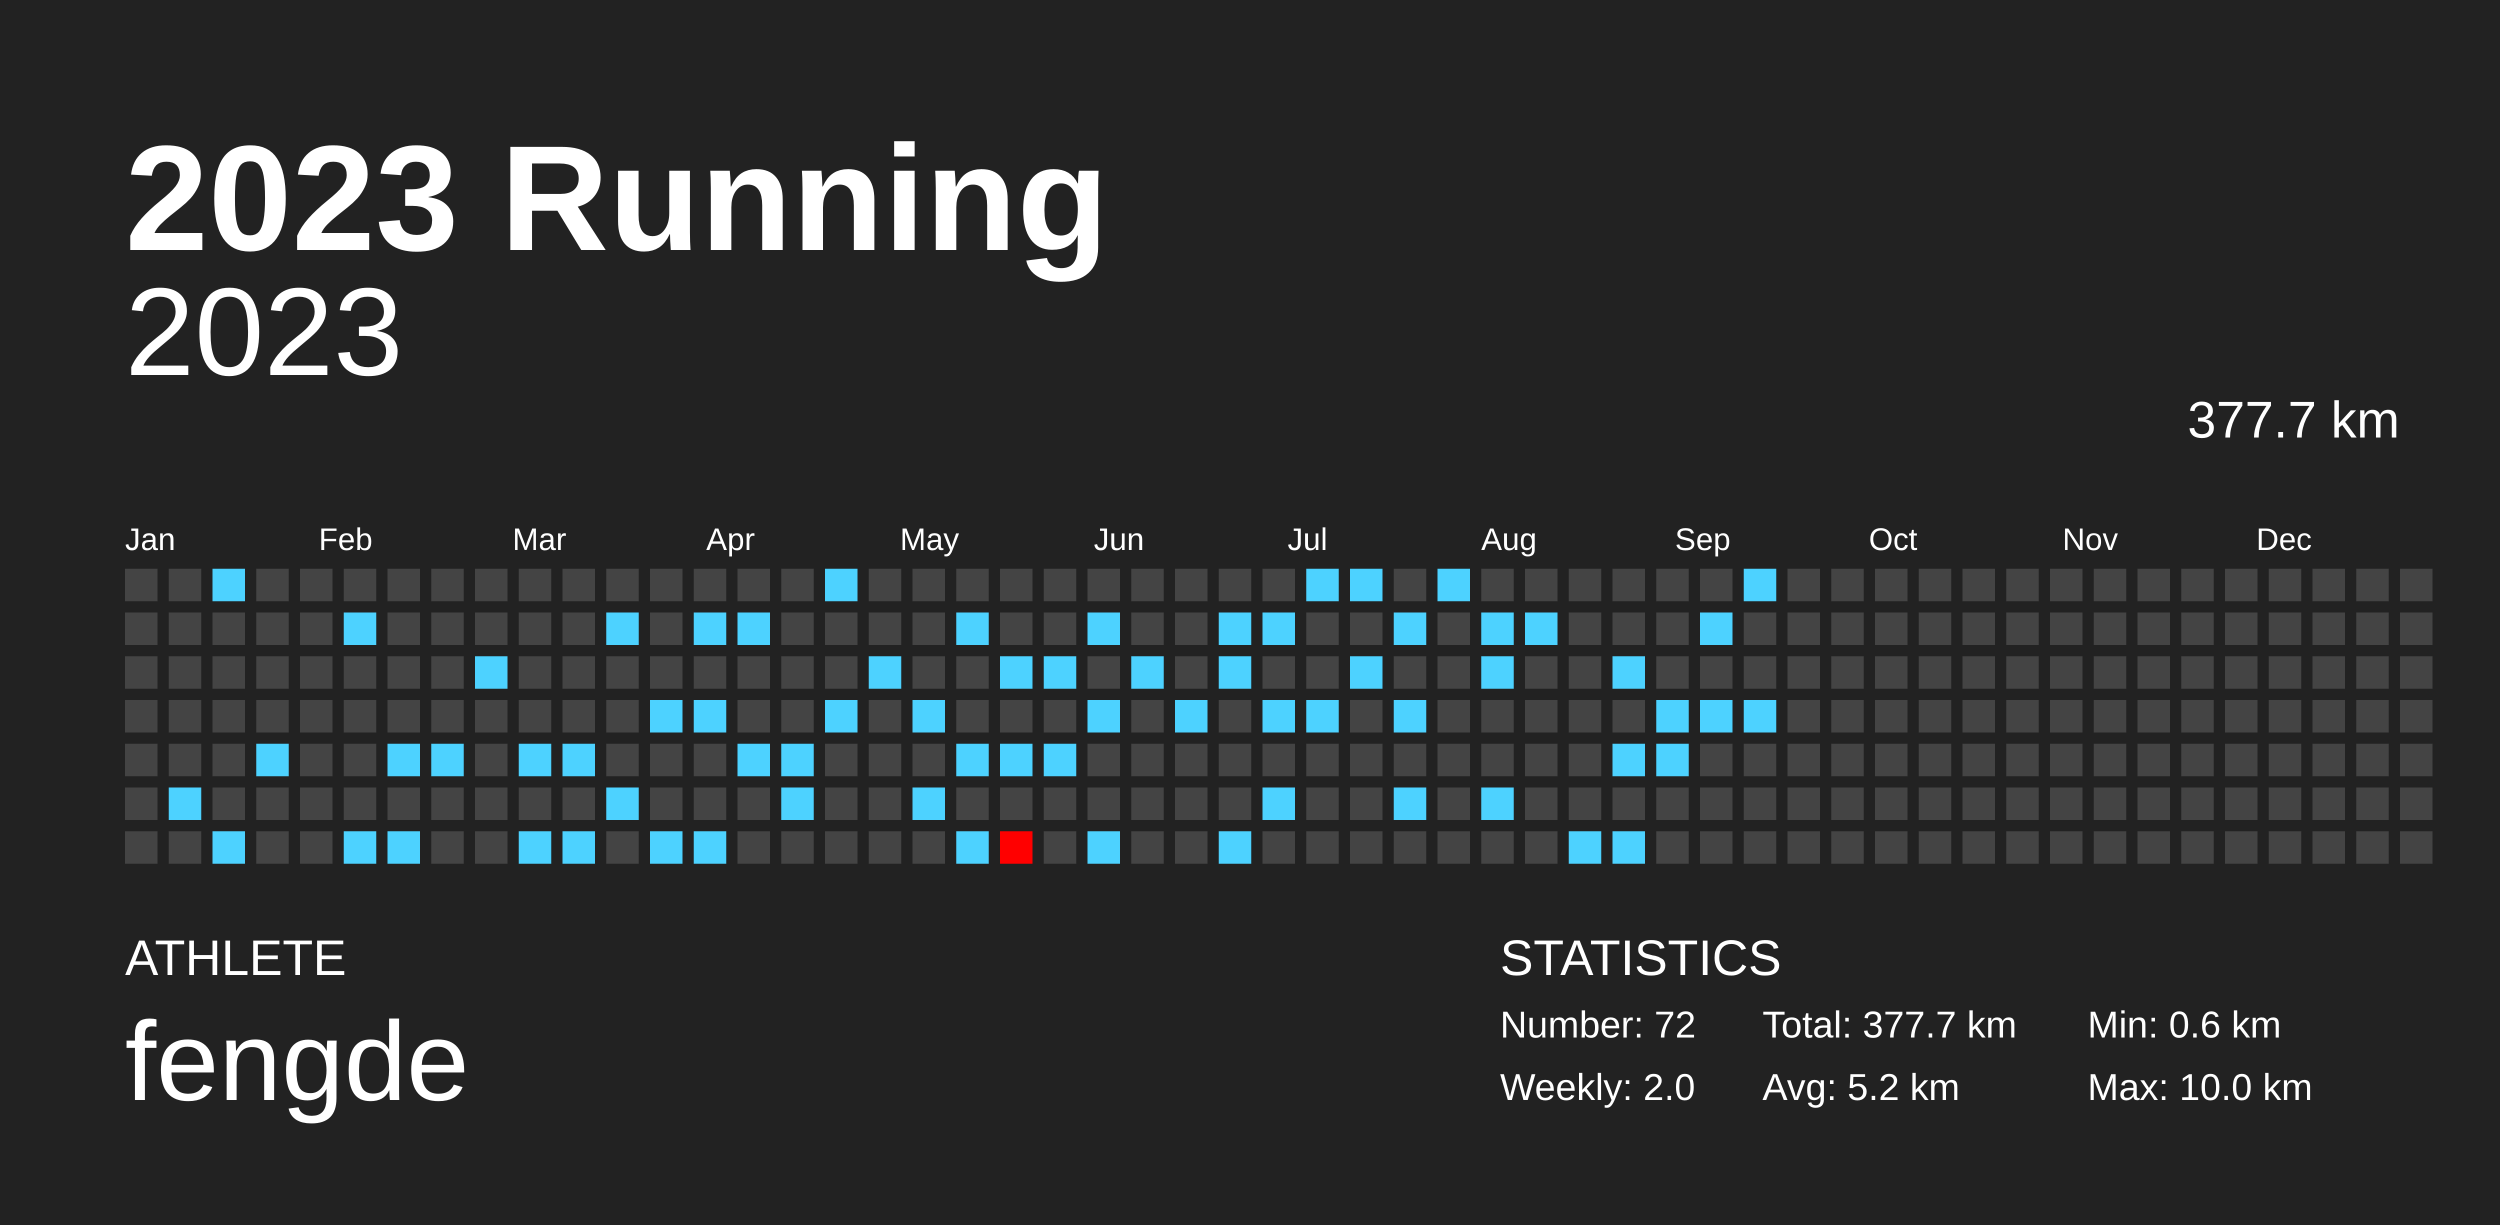
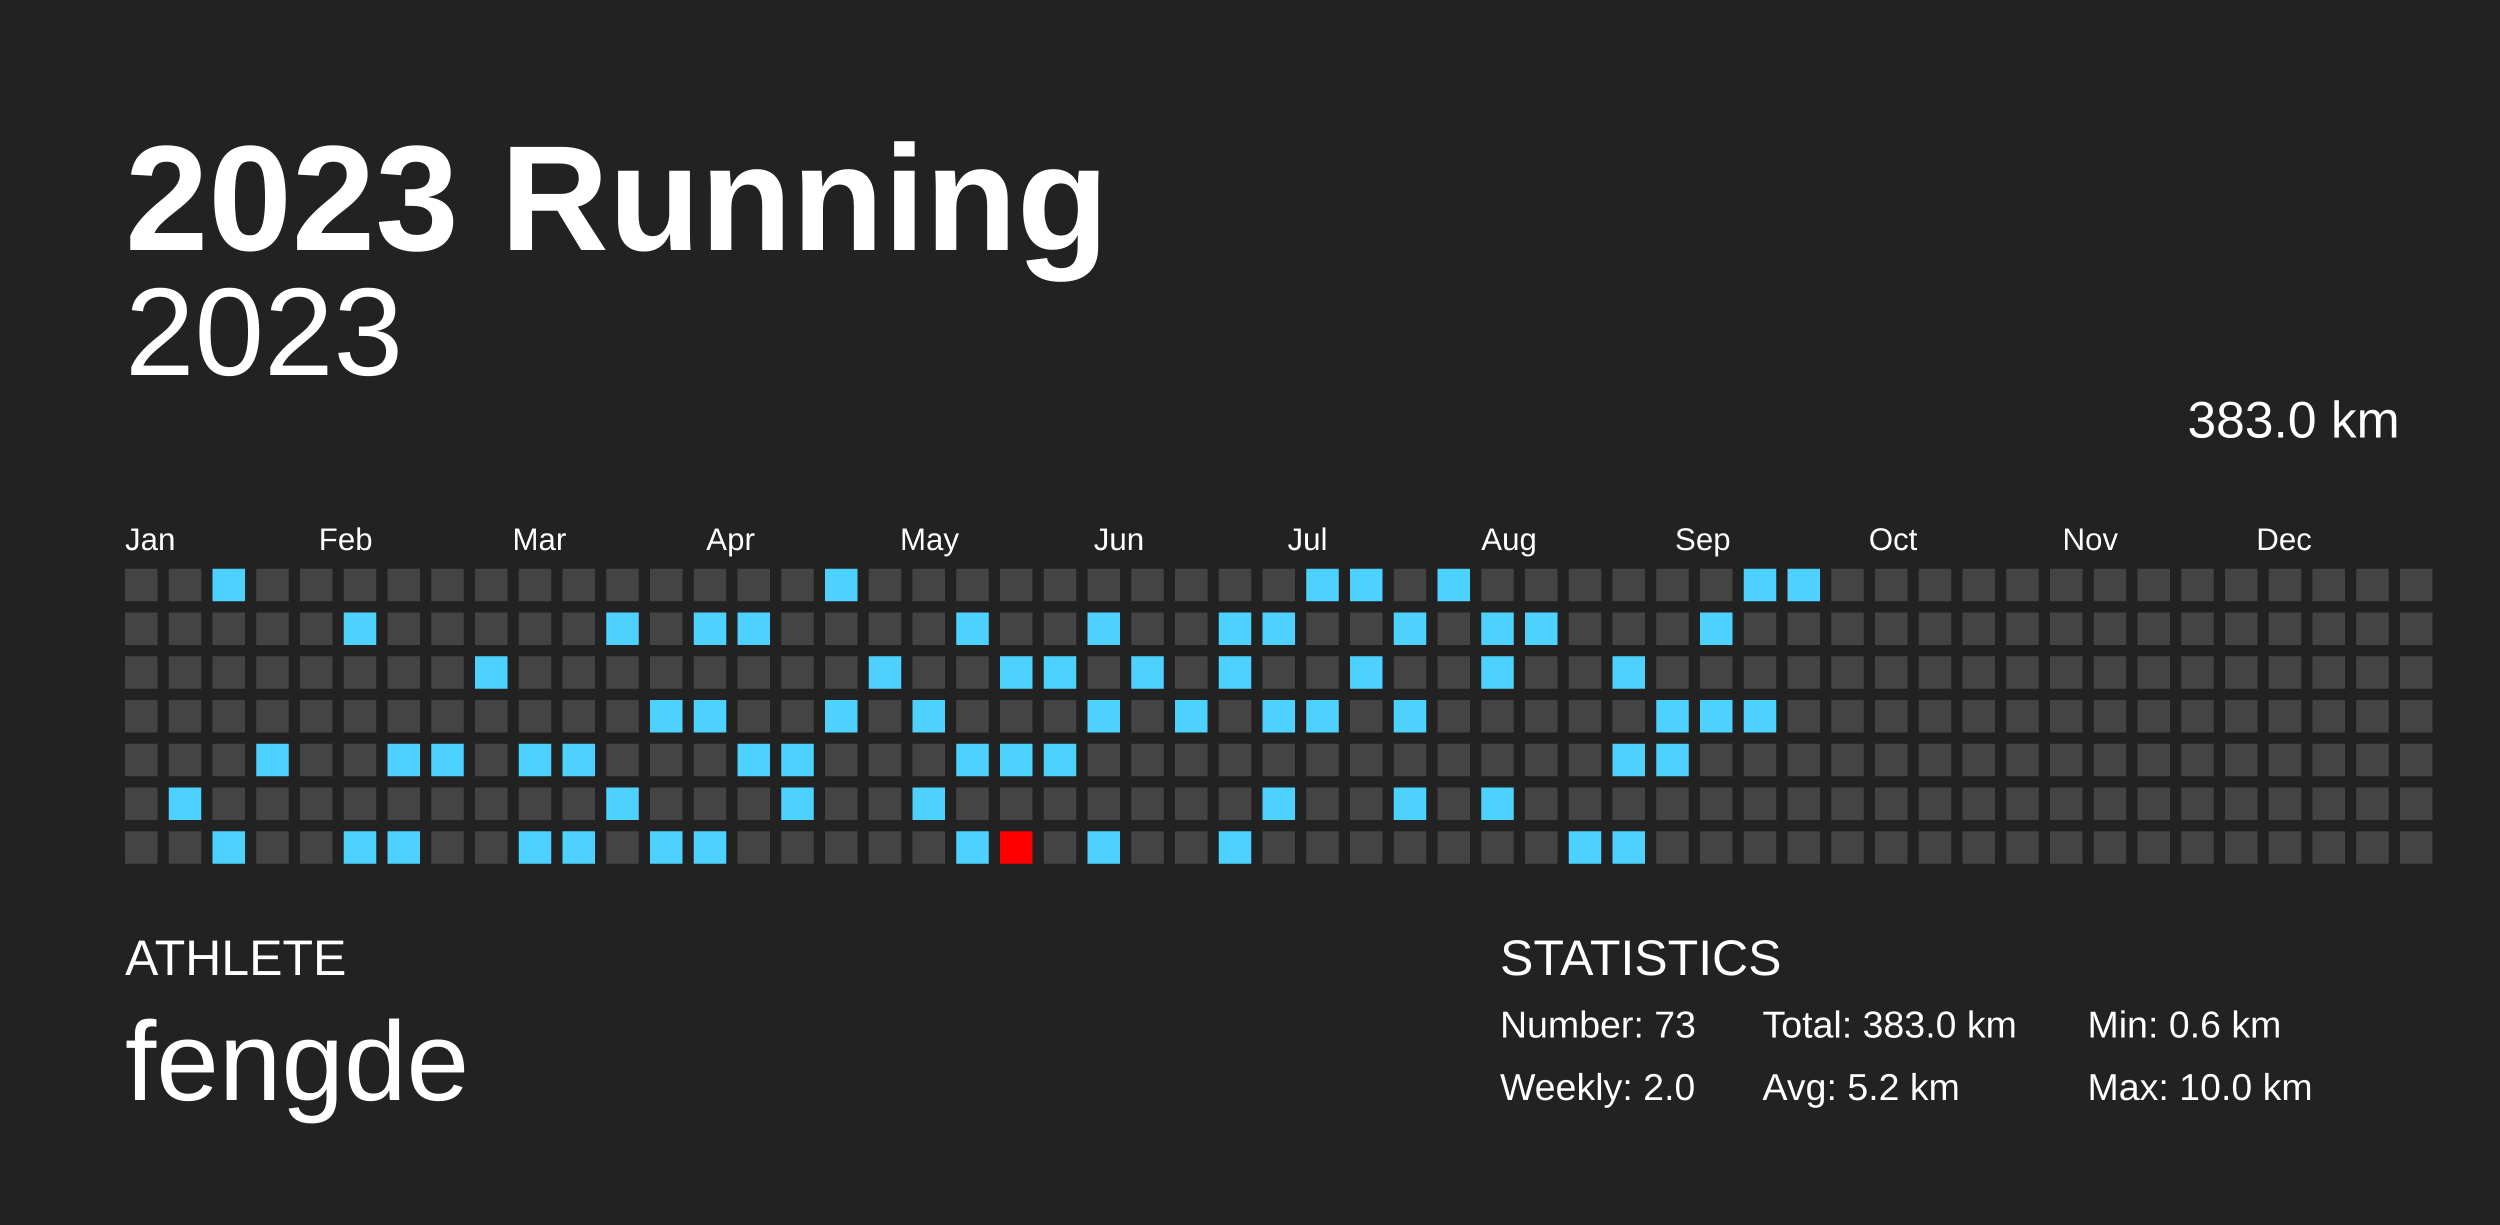
<svg xmlns="http://www.w3.org/2000/svg" baseProfile="full" height="98mm" version="1.1" viewBox="0,0,200,98" width="200mm">
  <defs />
  <rect fill="#222222" height="98" width="200" x="0" y="0" />
  <text fill="#FFFFFF" style="font-size:12px; font-family:Arial; font-weight:bold;" x="10" y="20">2023 Running</text>
  <text fill="#FFFFFF" style="font-size:4px; font-family:Arial" x="10" y="78">ATHLETE</text>
  <text fill="#FFFFFF" style="font-size:9px; font-family:Arial" x="10" y="88">fengde</text>
  <text fill="#FFFFFF" style="font-size:4px; font-family:Arial" x="120" y="78">STATISTICS</text>
-   <text fill="#FFFFFF" style="font-size:3px; font-family:Arial" x="120" y="83">Number: 72</text>
+   <text fill="#FFFFFF" style="font-size:3px; font-family:Arial" x="120" y="83">Number: 73</text>
  <text fill="#FFFFFF" style="font-size:3px; font-family:Arial" x="120" y="88">Weekly: 2.0</text>
-   <text fill="#FFFFFF" style="font-size:3px; font-family:Arial" x="141" y="83">Total: 377.7 km</text>
+   <text fill="#FFFFFF" style="font-size:3px; font-family:Arial" x="141" y="83">Total: 383.0 km</text>
  <text fill="#FFFFFF" style="font-size:3px; font-family:Arial" x="141" y="88">Avg: 5.2 km</text>
  <text fill="#FFFFFF" style="font-size:3px; font-family:Arial" x="167" y="83">Min: 0.6 km</text>
  <text fill="#FFFFFF" style="font-size:3px; font-family:Arial" x="167" y="88">Max: 10.0 km</text>
  <text alignment-baseline="hanging" fill="#FFFFFF" style="font-size:10.0px; font-family:Arial;" x="10" y="30">2023</text>
-   <text alignment-baseline="hanging" fill="#FFFFFF" style="font-size:4.125px; font-family:Arial;" x="175" y="35">377.7 km</text>
+   <text alignment-baseline="hanging" fill="#FFFFFF" style="font-size:4.125px; font-family:Arial;" x="175" y="35">383.0 km</text>
  <text fill="#FFFFFF" style="font-size:2.5px; font-family:Arial" x="10.0" y="44">Jan</text>
  <text fill="#FFFFFF" style="font-size:2.5px; font-family:Arial" x="25.5" y="44">Feb</text>
  <text fill="#FFFFFF" style="font-size:2.5px; font-family:Arial" x="41.0" y="44">Mar</text>
  <text fill="#FFFFFF" style="font-size:2.5px; font-family:Arial" x="56.5" y="44">Apr</text>
  <text fill="#FFFFFF" style="font-size:2.5px; font-family:Arial" x="72.0" y="44">May</text>
  <text fill="#FFFFFF" style="font-size:2.5px; font-family:Arial" x="87.5" y="44">Jun</text>
  <text fill="#FFFFFF" style="font-size:2.5px; font-family:Arial" x="103.0" y="44">Jul</text>
  <text fill="#FFFFFF" style="font-size:2.5px; font-family:Arial" x="118.5" y="44">Aug</text>
  <text fill="#FFFFFF" style="font-size:2.5px; font-family:Arial" x="134.0" y="44">Sep</text>
  <text fill="#FFFFFF" style="font-size:2.5px; font-family:Arial" x="149.5" y="44">Oct</text>
  <text fill="#FFFFFF" style="font-size:2.5px; font-family:Arial" x="165.0" y="44">Nov</text>
  <text fill="#FFFFFF" style="font-size:2.5px; font-family:Arial" x="180.5" y="44">Dec</text>
  <rect fill="#444444" height="2.6" width="2.6" x="10.0" y="45.5" />
  <rect fill="#444444" height="2.6" width="2.6" x="10.0" y="49.0" />
  <rect fill="#444444" height="2.6" width="2.6" x="10.0" y="52.5" />
  <rect fill="#444444" height="2.6" width="2.6" x="10.0" y="56.0" />
  <rect fill="#444444" height="2.6" width="2.6" x="10.0" y="59.5" />
  <rect fill="#444444" height="2.6" width="2.6" x="10.0" y="63.0" />
  <rect fill="#444444" height="2.6" width="2.6" x="10.0" y="66.5" />
  <rect fill="#444444" height="2.6" width="2.6" x="13.5" y="45.5" />
  <rect fill="#444444" height="2.6" width="2.6" x="13.5" y="49.0" />
  <rect fill="#444444" height="2.6" width="2.6" x="13.5" y="52.5" />
  <rect fill="#444444" height="2.6" width="2.6" x="13.5" y="56.0" />
  <rect fill="#444444" height="2.6" width="2.6" x="13.5" y="59.5" />
  <rect fill="#4dd2ff" height="2.6" width="2.6" x="13.5" y="63.0" />
  <rect fill="#444444" height="2.6" width="2.6" x="13.5" y="66.5" />
  <rect fill="#4dd2ff" height="2.6" width="2.6" x="17.0" y="45.5" />
  <rect fill="#444444" height="2.6" width="2.6" x="17.0" y="49.0" />
  <rect fill="#444444" height="2.6" width="2.6" x="17.0" y="52.5" />
  <rect fill="#444444" height="2.6" width="2.6" x="17.0" y="56.0" />
  <rect fill="#444444" height="2.6" width="2.6" x="17.0" y="59.5" />
  <rect fill="#444444" height="2.6" width="2.6" x="17.0" y="63.0" />
  <rect fill="#4dd2ff" height="2.6" width="2.6" x="17.0" y="66.5" />
  <rect fill="#444444" height="2.6" width="2.6" x="20.5" y="45.5" />
  <rect fill="#444444" height="2.6" width="2.6" x="20.5" y="49.0" />
  <rect fill="#444444" height="2.6" width="2.6" x="20.5" y="52.5" />
  <rect fill="#444444" height="2.6" width="2.6" x="20.5" y="56.0" />
  <rect fill="#4dd2ff" height="2.6" width="2.6" x="20.5" y="59.5" />
  <rect fill="#444444" height="2.6" width="2.6" x="20.5" y="63.0" />
  <rect fill="#444444" height="2.6" width="2.6" x="20.5" y="66.5" />
  <rect fill="#444444" height="2.6" width="2.6" x="24.0" y="45.5" />
  <rect fill="#444444" height="2.6" width="2.6" x="24.0" y="49.0" />
  <rect fill="#444444" height="2.6" width="2.6" x="24.0" y="52.5" />
  <rect fill="#444444" height="2.6" width="2.6" x="24.0" y="56.0" />
  <rect fill="#444444" height="2.6" width="2.6" x="24.0" y="59.5" />
  <rect fill="#444444" height="2.6" width="2.6" x="24.0" y="63.0" />
  <rect fill="#444444" height="2.6" width="2.6" x="24.0" y="66.5" />
  <rect fill="#444444" height="2.6" width="2.6" x="27.5" y="45.5" />
  <rect fill="#4dd2ff" height="2.6" width="2.6" x="27.5" y="49.0" />
  <rect fill="#444444" height="2.6" width="2.6" x="27.5" y="52.5" />
  <rect fill="#444444" height="2.6" width="2.6" x="27.5" y="56.0" />
  <rect fill="#444444" height="2.6" width="2.6" x="27.5" y="59.5" />
  <rect fill="#444444" height="2.6" width="2.6" x="27.5" y="63.0" />
  <rect fill="#4dd2ff" height="2.6" width="2.6" x="27.5" y="66.5" />
  <rect fill="#444444" height="2.6" width="2.6" x="31.0" y="45.5" />
  <rect fill="#444444" height="2.6" width="2.6" x="31.0" y="49.0" />
  <rect fill="#444444" height="2.6" width="2.6" x="31.0" y="52.5" />
  <rect fill="#444444" height="2.6" width="2.6" x="31.0" y="56.0" />
  <rect fill="#4dd2ff" height="2.6" width="2.6" x="31.0" y="59.5" />
  <rect fill="#444444" height="2.6" width="2.6" x="31.0" y="63.0" />
  <rect fill="#4dd2ff" height="2.6" width="2.6" x="31.0" y="66.5" />
  <rect fill="#444444" height="2.6" width="2.6" x="34.5" y="45.5" />
  <rect fill="#444444" height="2.6" width="2.6" x="34.5" y="49.0" />
  <rect fill="#444444" height="2.6" width="2.6" x="34.5" y="52.5" />
  <rect fill="#444444" height="2.6" width="2.6" x="34.5" y="56.0" />
  <rect fill="#4dd2ff" height="2.6" width="2.6" x="34.5" y="59.5" />
  <rect fill="#444444" height="2.6" width="2.6" x="34.5" y="63.0" />
  <rect fill="#444444" height="2.6" width="2.6" x="34.5" y="66.5" />
  <rect fill="#444444" height="2.6" width="2.6" x="38.0" y="45.5" />
  <rect fill="#444444" height="2.6" width="2.6" x="38.0" y="49.0" />
  <rect fill="#4dd2ff" height="2.6" width="2.6" x="38.0" y="52.5" />
  <rect fill="#444444" height="2.6" width="2.6" x="38.0" y="56.0" />
  <rect fill="#444444" height="2.6" width="2.6" x="38.0" y="59.5" />
  <rect fill="#444444" height="2.6" width="2.6" x="38.0" y="63.0" />
  <rect fill="#444444" height="2.6" width="2.6" x="38.0" y="66.5" />
  <rect fill="#444444" height="2.6" width="2.6" x="41.5" y="45.5" />
  <rect fill="#444444" height="2.6" width="2.6" x="41.5" y="49.0" />
  <rect fill="#444444" height="2.6" width="2.6" x="41.5" y="52.5" />
  <rect fill="#444444" height="2.6" width="2.6" x="41.5" y="56.0" />
  <rect fill="#4dd2ff" height="2.6" width="2.6" x="41.5" y="59.5" />
  <rect fill="#444444" height="2.6" width="2.6" x="41.5" y="63.0" />
  <rect fill="#4dd2ff" height="2.6" width="2.6" x="41.5" y="66.5" />
  <rect fill="#444444" height="2.6" width="2.6" x="45.0" y="45.5" />
  <rect fill="#444444" height="2.6" width="2.6" x="45.0" y="49.0" />
  <rect fill="#444444" height="2.6" width="2.6" x="45.0" y="52.5" />
  <rect fill="#444444" height="2.6" width="2.6" x="45.0" y="56.0" />
  <rect fill="#4dd2ff" height="2.6" width="2.6" x="45.0" y="59.5" />
  <rect fill="#444444" height="2.6" width="2.6" x="45.0" y="63.0" />
  <rect fill="#4dd2ff" height="2.6" width="2.6" x="45.0" y="66.5" />
  <rect fill="#444444" height="2.6" width="2.6" x="48.5" y="45.5" />
  <rect fill="#4dd2ff" height="2.6" width="2.6" x="48.5" y="49.0" />
  <rect fill="#444444" height="2.6" width="2.6" x="48.5" y="52.5" />
  <rect fill="#444444" height="2.6" width="2.6" x="48.5" y="56.0" />
  <rect fill="#444444" height="2.6" width="2.6" x="48.5" y="59.5" />
  <rect fill="#4dd2ff" height="2.6" width="2.6" x="48.5" y="63.0" />
  <rect fill="#444444" height="2.6" width="2.6" x="48.5" y="66.5" />
  <rect fill="#444444" height="2.6" width="2.6" x="52.0" y="45.5" />
  <rect fill="#444444" height="2.6" width="2.6" x="52.0" y="49.0" />
  <rect fill="#444444" height="2.6" width="2.6" x="52.0" y="52.5" />
  <rect fill="#4dd2ff" height="2.6" width="2.6" x="52.0" y="56.0" />
  <rect fill="#444444" height="2.6" width="2.6" x="52.0" y="59.5" />
  <rect fill="#444444" height="2.6" width="2.6" x="52.0" y="63.0" />
  <rect fill="#4dd2ff" height="2.6" width="2.6" x="52.0" y="66.5" />
  <rect fill="#444444" height="2.6" width="2.6" x="55.5" y="45.5" />
  <rect fill="#4dd2ff" height="2.6" width="2.6" x="55.5" y="49.0" />
  <rect fill="#444444" height="2.6" width="2.6" x="55.5" y="52.5" />
  <rect fill="#4dd2ff" height="2.6" width="2.6" x="55.5" y="56.0" />
  <rect fill="#444444" height="2.6" width="2.6" x="55.5" y="59.5" />
  <rect fill="#444444" height="2.6" width="2.6" x="55.5" y="63.0" />
  <rect fill="#4dd2ff" height="2.6" width="2.6" x="55.5" y="66.5" />
  <rect fill="#444444" height="2.6" width="2.6" x="59.0" y="45.5" />
  <rect fill="#4dd2ff" height="2.6" width="2.6" x="59.0" y="49.0" />
  <rect fill="#444444" height="2.6" width="2.6" x="59.0" y="52.5" />
  <rect fill="#444444" height="2.6" width="2.6" x="59.0" y="56.0" />
  <rect fill="#4dd2ff" height="2.6" width="2.6" x="59.0" y="59.5" />
  <rect fill="#444444" height="2.6" width="2.6" x="59.0" y="63.0" />
  <rect fill="#444444" height="2.6" width="2.6" x="59.0" y="66.5" />
  <rect fill="#444444" height="2.6" width="2.6" x="62.5" y="45.5" />
  <rect fill="#444444" height="2.6" width="2.6" x="62.5" y="49.0" />
  <rect fill="#444444" height="2.6" width="2.6" x="62.5" y="52.5" />
  <rect fill="#444444" height="2.6" width="2.6" x="62.5" y="56.0" />
  <rect fill="#4dd2ff" height="2.6" width="2.6" x="62.5" y="59.5" />
  <rect fill="#4dd2ff" height="2.6" width="2.6" x="62.5" y="63.0" />
  <rect fill="#444444" height="2.6" width="2.6" x="62.5" y="66.5" />
  <rect fill="#4dd2ff" height="2.6" width="2.6" x="66.0" y="45.5" />
  <rect fill="#444444" height="2.6" width="2.6" x="66.0" y="49.0" />
  <rect fill="#444444" height="2.6" width="2.6" x="66.0" y="52.5" />
  <rect fill="#4dd2ff" height="2.6" width="2.6" x="66.0" y="56.0" />
  <rect fill="#444444" height="2.6" width="2.6" x="66.0" y="59.5" />
  <rect fill="#444444" height="2.6" width="2.6" x="66.0" y="63.0" />
  <rect fill="#444444" height="2.6" width="2.6" x="66.0" y="66.5" />
  <rect fill="#444444" height="2.6" width="2.6" x="69.5" y="45.5" />
  <rect fill="#444444" height="2.6" width="2.6" x="69.5" y="49.0" />
  <rect fill="#4dd2ff" height="2.6" width="2.6" x="69.5" y="52.5" />
  <rect fill="#444444" height="2.6" width="2.6" x="69.5" y="56.0" />
  <rect fill="#444444" height="2.6" width="2.6" x="69.5" y="59.5" />
  <rect fill="#444444" height="2.6" width="2.6" x="69.5" y="63.0" />
  <rect fill="#444444" height="2.6" width="2.6" x="69.5" y="66.5" />
  <rect fill="#444444" height="2.6" width="2.6" x="73.0" y="45.5" />
  <rect fill="#444444" height="2.6" width="2.6" x="73.0" y="49.0" />
  <rect fill="#444444" height="2.6" width="2.6" x="73.0" y="52.5" />
  <rect fill="#4dd2ff" height="2.6" width="2.6" x="73.0" y="56.0" />
  <rect fill="#444444" height="2.6" width="2.6" x="73.0" y="59.5" />
  <rect fill="#4dd2ff" height="2.6" width="2.6" x="73.0" y="63.0" />
  <rect fill="#444444" height="2.6" width="2.6" x="73.0" y="66.5" />
  <rect fill="#444444" height="2.6" width="2.6" x="76.5" y="45.5" />
  <rect fill="#4dd2ff" height="2.6" width="2.6" x="76.5" y="49.0" />
  <rect fill="#444444" height="2.6" width="2.6" x="76.5" y="52.5" />
  <rect fill="#444444" height="2.6" width="2.6" x="76.5" y="56.0" />
  <rect fill="#4dd2ff" height="2.6" width="2.6" x="76.5" y="59.5" />
  <rect fill="#444444" height="2.6" width="2.6" x="76.5" y="63.0" />
  <rect fill="#4dd2ff" height="2.6" width="2.6" x="76.5" y="66.5" />
  <rect fill="#444444" height="2.6" width="2.6" x="80.0" y="45.5" />
  <rect fill="#444444" height="2.6" width="2.6" x="80.0" y="49.0" />
  <rect fill="#4dd2ff" height="2.6" width="2.6" x="80.0" y="52.5" />
  <rect fill="#444444" height="2.6" width="2.6" x="80.0" y="56.0" />
  <rect fill="#4dd2ff" height="2.6" width="2.6" x="80.0" y="59.5" />
  <rect fill="#444444" height="2.6" width="2.6" x="80.0" y="63.0" />
  <rect fill="#ff0000" height="2.6" width="2.6" x="80.0" y="66.5" />
  <rect fill="#444444" height="2.6" width="2.6" x="83.5" y="45.5" />
  <rect fill="#444444" height="2.6" width="2.6" x="83.5" y="49.0" />
  <rect fill="#4dd2ff" height="2.6" width="2.6" x="83.5" y="52.5" />
  <rect fill="#444444" height="2.6" width="2.6" x="83.5" y="56.0" />
  <rect fill="#4dd2ff" height="2.6" width="2.6" x="83.5" y="59.5" />
  <rect fill="#444444" height="2.6" width="2.6" x="83.5" y="63.0" />
  <rect fill="#444444" height="2.6" width="2.6" x="83.5" y="66.5" />
  <rect fill="#444444" height="2.6" width="2.6" x="87.0" y="45.5" />
  <rect fill="#4dd2ff" height="2.6" width="2.6" x="87.0" y="49.0" />
  <rect fill="#444444" height="2.6" width="2.6" x="87.0" y="52.5" />
  <rect fill="#4dd2ff" height="2.6" width="2.6" x="87.0" y="56.0" />
  <rect fill="#444444" height="2.6" width="2.6" x="87.0" y="59.5" />
  <rect fill="#444444" height="2.6" width="2.6" x="87.0" y="63.0" />
  <rect fill="#4dd2ff" height="2.6" width="2.6" x="87.0" y="66.5" />
  <rect fill="#444444" height="2.6" width="2.6" x="90.5" y="45.5" />
  <rect fill="#444444" height="2.6" width="2.6" x="90.5" y="49.0" />
  <rect fill="#4dd2ff" height="2.6" width="2.6" x="90.5" y="52.5" />
  <rect fill="#444444" height="2.6" width="2.6" x="90.5" y="56.0" />
  <rect fill="#444444" height="2.6" width="2.6" x="90.5" y="59.5" />
  <rect fill="#444444" height="2.6" width="2.6" x="90.5" y="63.0" />
  <rect fill="#444444" height="2.6" width="2.6" x="90.5" y="66.5" />
  <rect fill="#444444" height="2.6" width="2.6" x="94.0" y="45.5" />
  <rect fill="#444444" height="2.6" width="2.6" x="94.0" y="49.0" />
  <rect fill="#444444" height="2.6" width="2.6" x="94.0" y="52.5" />
  <rect fill="#4dd2ff" height="2.6" width="2.6" x="94.0" y="56.0" />
  <rect fill="#444444" height="2.6" width="2.6" x="94.0" y="59.5" />
  <rect fill="#444444" height="2.6" width="2.6" x="94.0" y="63.0" />
  <rect fill="#444444" height="2.6" width="2.6" x="94.0" y="66.5" />
  <rect fill="#444444" height="2.6" width="2.6" x="97.5" y="45.5" />
  <rect fill="#4dd2ff" height="2.6" width="2.6" x="97.5" y="49.0" />
  <rect fill="#4dd2ff" height="2.6" width="2.6" x="97.5" y="52.5" />
  <rect fill="#444444" height="2.6" width="2.6" x="97.5" y="56.0" />
  <rect fill="#444444" height="2.6" width="2.6" x="97.5" y="59.5" />
  <rect fill="#444444" height="2.6" width="2.6" x="97.5" y="63.0" />
  <rect fill="#4dd2ff" height="2.6" width="2.6" x="97.5" y="66.5" />
  <rect fill="#444444" height="2.6" width="2.6" x="101.0" y="45.5" />
  <rect fill="#4dd2ff" height="2.6" width="2.6" x="101.0" y="49.0" />
  <rect fill="#444444" height="2.6" width="2.6" x="101.0" y="52.5" />
  <rect fill="#4dd2ff" height="2.6" width="2.6" x="101.0" y="56.0" />
  <rect fill="#444444" height="2.6" width="2.6" x="101.0" y="59.5" />
  <rect fill="#4dd2ff" height="2.6" width="2.6" x="101.0" y="63.0" />
  <rect fill="#444444" height="2.6" width="2.6" x="101.0" y="66.5" />
  <rect fill="#4dd2ff" height="2.6" width="2.6" x="104.5" y="45.5" />
  <rect fill="#444444" height="2.6" width="2.6" x="104.5" y="49.0" />
  <rect fill="#444444" height="2.6" width="2.6" x="104.5" y="52.5" />
  <rect fill="#4dd2ff" height="2.6" width="2.6" x="104.5" y="56.0" />
  <rect fill="#444444" height="2.6" width="2.6" x="104.5" y="59.5" />
  <rect fill="#444444" height="2.6" width="2.6" x="104.5" y="63.0" />
  <rect fill="#444444" height="2.6" width="2.6" x="104.5" y="66.5" />
  <rect fill="#4dd2ff" height="2.6" width="2.6" x="108.0" y="45.5" />
  <rect fill="#444444" height="2.6" width="2.6" x="108.0" y="49.0" />
  <rect fill="#4dd2ff" height="2.6" width="2.6" x="108.0" y="52.5" />
  <rect fill="#444444" height="2.6" width="2.6" x="108.0" y="56.0" />
  <rect fill="#444444" height="2.6" width="2.6" x="108.0" y="59.5" />
  <rect fill="#444444" height="2.6" width="2.6" x="108.0" y="63.0" />
  <rect fill="#444444" height="2.6" width="2.6" x="108.0" y="66.5" />
  <rect fill="#444444" height="2.6" width="2.6" x="111.5" y="45.5" />
  <rect fill="#4dd2ff" height="2.6" width="2.6" x="111.5" y="49.0" />
  <rect fill="#444444" height="2.6" width="2.6" x="111.5" y="52.5" />
  <rect fill="#4dd2ff" height="2.6" width="2.6" x="111.5" y="56.0" />
  <rect fill="#444444" height="2.6" width="2.6" x="111.5" y="59.5" />
  <rect fill="#4dd2ff" height="2.6" width="2.6" x="111.5" y="63.0" />
  <rect fill="#444444" height="2.6" width="2.6" x="111.5" y="66.5" />
  <rect fill="#4dd2ff" height="2.6" width="2.6" x="115.0" y="45.5" />
  <rect fill="#444444" height="2.6" width="2.6" x="115.0" y="49.0" />
  <rect fill="#444444" height="2.6" width="2.6" x="115.0" y="52.5" />
  <rect fill="#444444" height="2.6" width="2.6" x="115.0" y="56.0" />
  <rect fill="#444444" height="2.6" width="2.6" x="115.0" y="59.5" />
  <rect fill="#444444" height="2.6" width="2.6" x="115.0" y="63.0" />
  <rect fill="#444444" height="2.6" width="2.6" x="115.0" y="66.5" />
  <rect fill="#444444" height="2.6" width="2.6" x="118.5" y="45.5" />
  <rect fill="#4dd2ff" height="2.6" width="2.6" x="118.5" y="49.0" />
  <rect fill="#4dd2ff" height="2.6" width="2.6" x="118.5" y="52.5" />
  <rect fill="#444444" height="2.6" width="2.6" x="118.5" y="56.0" />
  <rect fill="#444444" height="2.6" width="2.6" x="118.5" y="59.5" />
  <rect fill="#4dd2ff" height="2.6" width="2.6" x="118.5" y="63.0" />
  <rect fill="#444444" height="2.6" width="2.6" x="118.5" y="66.5" />
  <rect fill="#444444" height="2.6" width="2.6" x="122.0" y="45.5" />
  <rect fill="#4dd2ff" height="2.6" width="2.6" x="122.0" y="49.0" />
  <rect fill="#444444" height="2.6" width="2.6" x="122.0" y="52.5" />
  <rect fill="#444444" height="2.6" width="2.6" x="122.0" y="56.0" />
  <rect fill="#444444" height="2.6" width="2.6" x="122.0" y="59.5" />
  <rect fill="#444444" height="2.6" width="2.6" x="122.0" y="63.0" />
  <rect fill="#444444" height="2.6" width="2.6" x="122.0" y="66.5" />
  <rect fill="#444444" height="2.6" width="2.6" x="125.5" y="45.5" />
  <rect fill="#444444" height="2.6" width="2.6" x="125.5" y="49.0" />
  <rect fill="#444444" height="2.6" width="2.6" x="125.5" y="52.5" />
  <rect fill="#444444" height="2.6" width="2.6" x="125.5" y="56.0" />
  <rect fill="#444444" height="2.6" width="2.6" x="125.5" y="59.5" />
  <rect fill="#444444" height="2.6" width="2.6" x="125.5" y="63.0" />
  <rect fill="#4dd2ff" height="2.6" width="2.6" x="125.5" y="66.5" />
  <rect fill="#444444" height="2.6" width="2.6" x="129.0" y="45.5" />
  <rect fill="#444444" height="2.6" width="2.6" x="129.0" y="49.0" />
  <rect fill="#4dd2ff" height="2.6" width="2.6" x="129.0" y="52.5" />
  <rect fill="#444444" height="2.6" width="2.6" x="129.0" y="56.0" />
  <rect fill="#4dd2ff" height="2.6" width="2.6" x="129.0" y="59.5" />
  <rect fill="#444444" height="2.6" width="2.6" x="129.0" y="63.0" />
  <rect fill="#4dd2ff" height="2.6" width="2.6" x="129.0" y="66.5" />
  <rect fill="#444444" height="2.6" width="2.6" x="132.5" y="45.5" />
  <rect fill="#444444" height="2.6" width="2.6" x="132.5" y="49.0" />
  <rect fill="#444444" height="2.6" width="2.6" x="132.5" y="52.5" />
  <rect fill="#4dd2ff" height="2.6" width="2.6" x="132.5" y="56.0" />
  <rect fill="#4dd2ff" height="2.6" width="2.6" x="132.5" y="59.5" />
  <rect fill="#444444" height="2.6" width="2.6" x="132.5" y="63.0" />
  <rect fill="#444444" height="2.6" width="2.6" x="132.5" y="66.5" />
  <rect fill="#444444" height="2.6" width="2.6" x="136.0" y="45.5" />
  <rect fill="#4dd2ff" height="2.6" width="2.6" x="136.0" y="49.0" />
  <rect fill="#444444" height="2.6" width="2.6" x="136.0" y="52.5" />
  <rect fill="#4dd2ff" height="2.6" width="2.6" x="136.0" y="56.0" />
  <rect fill="#444444" height="2.6" width="2.6" x="136.0" y="59.5" />
  <rect fill="#444444" height="2.6" width="2.6" x="136.0" y="63.0" />
  <rect fill="#444444" height="2.6" width="2.6" x="136.0" y="66.5" />
  <rect fill="#4dd2ff" height="2.6" width="2.6" x="139.5" y="45.5" />
  <rect fill="#444444" height="2.6" width="2.6" x="139.5" y="49.0" />
  <rect fill="#444444" height="2.6" width="2.6" x="139.5" y="52.5" />
  <rect fill="#4dd2ff" height="2.6" width="2.6" x="139.5" y="56.0" />
  <rect fill="#444444" height="2.6" width="2.6" x="139.5" y="59.5" />
  <rect fill="#444444" height="2.6" width="2.6" x="139.5" y="63.0" />
  <rect fill="#444444" height="2.6" width="2.6" x="139.5" y="66.5" />
-   <rect fill="#444444" height="2.6" width="2.6" x="143.0" y="45.5" />
+   <rect fill="#4dd2ff" height="2.6" width="2.6" x="143.0" y="45.5" />
  <rect fill="#444444" height="2.6" width="2.6" x="143.0" y="49.0" />
  <rect fill="#444444" height="2.6" width="2.6" x="143.0" y="52.5" />
  <rect fill="#444444" height="2.6" width="2.6" x="143.0" y="56.0" />
  <rect fill="#444444" height="2.6" width="2.6" x="143.0" y="59.5" />
  <rect fill="#444444" height="2.6" width="2.6" x="143.0" y="63.0" />
  <rect fill="#444444" height="2.6" width="2.6" x="143.0" y="66.5" />
  <rect fill="#444444" height="2.6" width="2.6" x="146.5" y="45.5" />
  <rect fill="#444444" height="2.6" width="2.6" x="146.5" y="49.0" />
  <rect fill="#444444" height="2.6" width="2.6" x="146.5" y="52.5" />
  <rect fill="#444444" height="2.6" width="2.6" x="146.5" y="56.0" />
  <rect fill="#444444" height="2.6" width="2.6" x="146.5" y="59.5" />
  <rect fill="#444444" height="2.6" width="2.6" x="146.5" y="63.0" />
  <rect fill="#444444" height="2.6" width="2.6" x="146.5" y="66.5" />
  <rect fill="#444444" height="2.6" width="2.6" x="150.0" y="45.5" />
  <rect fill="#444444" height="2.6" width="2.6" x="150.0" y="49.0" />
  <rect fill="#444444" height="2.6" width="2.6" x="150.0" y="52.5" />
  <rect fill="#444444" height="2.6" width="2.6" x="150.0" y="56.0" />
  <rect fill="#444444" height="2.6" width="2.6" x="150.0" y="59.5" />
  <rect fill="#444444" height="2.6" width="2.6" x="150.0" y="63.0" />
  <rect fill="#444444" height="2.6" width="2.6" x="150.0" y="66.5" />
  <rect fill="#444444" height="2.6" width="2.6" x="153.5" y="45.5" />
  <rect fill="#444444" height="2.6" width="2.6" x="153.5" y="49.0" />
  <rect fill="#444444" height="2.6" width="2.6" x="153.5" y="52.5" />
  <rect fill="#444444" height="2.6" width="2.6" x="153.5" y="56.0" />
  <rect fill="#444444" height="2.6" width="2.6" x="153.5" y="59.5" />
  <rect fill="#444444" height="2.6" width="2.6" x="153.5" y="63.0" />
  <rect fill="#444444" height="2.6" width="2.6" x="153.5" y="66.5" />
  <rect fill="#444444" height="2.6" width="2.6" x="157.0" y="45.5" />
  <rect fill="#444444" height="2.6" width="2.6" x="157.0" y="49.0" />
  <rect fill="#444444" height="2.6" width="2.6" x="157.0" y="52.5" />
  <rect fill="#444444" height="2.6" width="2.6" x="157.0" y="56.0" />
  <rect fill="#444444" height="2.6" width="2.6" x="157.0" y="59.5" />
  <rect fill="#444444" height="2.6" width="2.6" x="157.0" y="63.0" />
  <rect fill="#444444" height="2.6" width="2.6" x="157.0" y="66.5" />
  <rect fill="#444444" height="2.6" width="2.6" x="160.5" y="45.5" />
  <rect fill="#444444" height="2.6" width="2.6" x="160.5" y="49.0" />
  <rect fill="#444444" height="2.6" width="2.6" x="160.5" y="52.5" />
  <rect fill="#444444" height="2.6" width="2.6" x="160.5" y="56.0" />
  <rect fill="#444444" height="2.6" width="2.6" x="160.5" y="59.5" />
  <rect fill="#444444" height="2.6" width="2.6" x="160.5" y="63.0" />
  <rect fill="#444444" height="2.6" width="2.6" x="160.5" y="66.5" />
  <rect fill="#444444" height="2.6" width="2.6" x="164.0" y="45.5" />
  <rect fill="#444444" height="2.6" width="2.6" x="164.0" y="49.0" />
  <rect fill="#444444" height="2.6" width="2.6" x="164.0" y="52.5" />
  <rect fill="#444444" height="2.6" width="2.6" x="164.0" y="56.0" />
  <rect fill="#444444" height="2.6" width="2.6" x="164.0" y="59.5" />
  <rect fill="#444444" height="2.6" width="2.6" x="164.0" y="63.0" />
  <rect fill="#444444" height="2.6" width="2.6" x="164.0" y="66.5" />
  <rect fill="#444444" height="2.6" width="2.6" x="167.5" y="45.5" />
  <rect fill="#444444" height="2.6" width="2.6" x="167.5" y="49.0" />
  <rect fill="#444444" height="2.6" width="2.6" x="167.5" y="52.5" />
  <rect fill="#444444" height="2.6" width="2.6" x="167.5" y="56.0" />
  <rect fill="#444444" height="2.6" width="2.6" x="167.5" y="59.5" />
  <rect fill="#444444" height="2.6" width="2.6" x="167.5" y="63.0" />
  <rect fill="#444444" height="2.6" width="2.6" x="167.5" y="66.5" />
  <rect fill="#444444" height="2.6" width="2.6" x="171.0" y="45.5" />
  <rect fill="#444444" height="2.6" width="2.6" x="171.0" y="49.0" />
  <rect fill="#444444" height="2.6" width="2.6" x="171.0" y="52.5" />
  <rect fill="#444444" height="2.6" width="2.6" x="171.0" y="56.0" />
  <rect fill="#444444" height="2.6" width="2.6" x="171.0" y="59.5" />
  <rect fill="#444444" height="2.6" width="2.6" x="171.0" y="63.0" />
  <rect fill="#444444" height="2.6" width="2.6" x="171.0" y="66.5" />
  <rect fill="#444444" height="2.6" width="2.6" x="174.5" y="45.5" />
  <rect fill="#444444" height="2.6" width="2.6" x="174.5" y="49.0" />
  <rect fill="#444444" height="2.6" width="2.6" x="174.5" y="52.5" />
  <rect fill="#444444" height="2.6" width="2.6" x="174.5" y="56.0" />
  <rect fill="#444444" height="2.6" width="2.6" x="174.5" y="59.5" />
  <rect fill="#444444" height="2.6" width="2.6" x="174.5" y="63.0" />
  <rect fill="#444444" height="2.6" width="2.6" x="174.5" y="66.5" />
  <rect fill="#444444" height="2.6" width="2.6" x="178.0" y="45.5" />
  <rect fill="#444444" height="2.6" width="2.6" x="178.0" y="49.0" />
  <rect fill="#444444" height="2.6" width="2.6" x="178.0" y="52.5" />
  <rect fill="#444444" height="2.6" width="2.6" x="178.0" y="56.0" />
  <rect fill="#444444" height="2.6" width="2.6" x="178.0" y="59.5" />
  <rect fill="#444444" height="2.6" width="2.6" x="178.0" y="63.0" />
  <rect fill="#444444" height="2.6" width="2.6" x="178.0" y="66.5" />
  <rect fill="#444444" height="2.6" width="2.6" x="181.5" y="45.5" />
  <rect fill="#444444" height="2.6" width="2.6" x="181.5" y="49.0" />
  <rect fill="#444444" height="2.6" width="2.6" x="181.5" y="52.5" />
  <rect fill="#444444" height="2.6" width="2.6" x="181.5" y="56.0" />
  <rect fill="#444444" height="2.6" width="2.6" x="181.5" y="59.5" />
  <rect fill="#444444" height="2.6" width="2.6" x="181.5" y="63.0" />
  <rect fill="#444444" height="2.6" width="2.6" x="181.5" y="66.5" />
  <rect fill="#444444" height="2.6" width="2.6" x="185.0" y="45.5" />
  <rect fill="#444444" height="2.6" width="2.6" x="185.0" y="49.0" />
  <rect fill="#444444" height="2.6" width="2.6" x="185.0" y="52.5" />
  <rect fill="#444444" height="2.6" width="2.6" x="185.0" y="56.0" />
  <rect fill="#444444" height="2.6" width="2.6" x="185.0" y="59.5" />
  <rect fill="#444444" height="2.6" width="2.6" x="185.0" y="63.0" />
  <rect fill="#444444" height="2.6" width="2.6" x="185.0" y="66.5" />
  <rect fill="#444444" height="2.6" width="2.6" x="188.5" y="45.5" />
  <rect fill="#444444" height="2.6" width="2.6" x="188.5" y="49.0" />
  <rect fill="#444444" height="2.6" width="2.6" x="188.5" y="52.5" />
  <rect fill="#444444" height="2.6" width="2.6" x="188.5" y="56.0" />
  <rect fill="#444444" height="2.6" width="2.6" x="188.5" y="59.5" />
  <rect fill="#444444" height="2.6" width="2.6" x="188.5" y="63.0" />
  <rect fill="#444444" height="2.6" width="2.6" x="188.5" y="66.5" />
  <rect fill="#444444" height="2.6" width="2.6" x="192.0" y="45.5" />
  <rect fill="#444444" height="2.6" width="2.6" x="192.0" y="49.0" />
  <rect fill="#444444" height="2.6" width="2.6" x="192.0" y="52.5" />
  <rect fill="#444444" height="2.6" width="2.6" x="192.0" y="56.0" />
  <rect fill="#444444" height="2.6" width="2.6" x="192.0" y="59.5" />
  <rect fill="#444444" height="2.6" width="2.6" x="192.0" y="63.0" />
  <rect fill="#444444" height="2.6" width="2.6" x="192.0" y="66.5" />
</svg>
